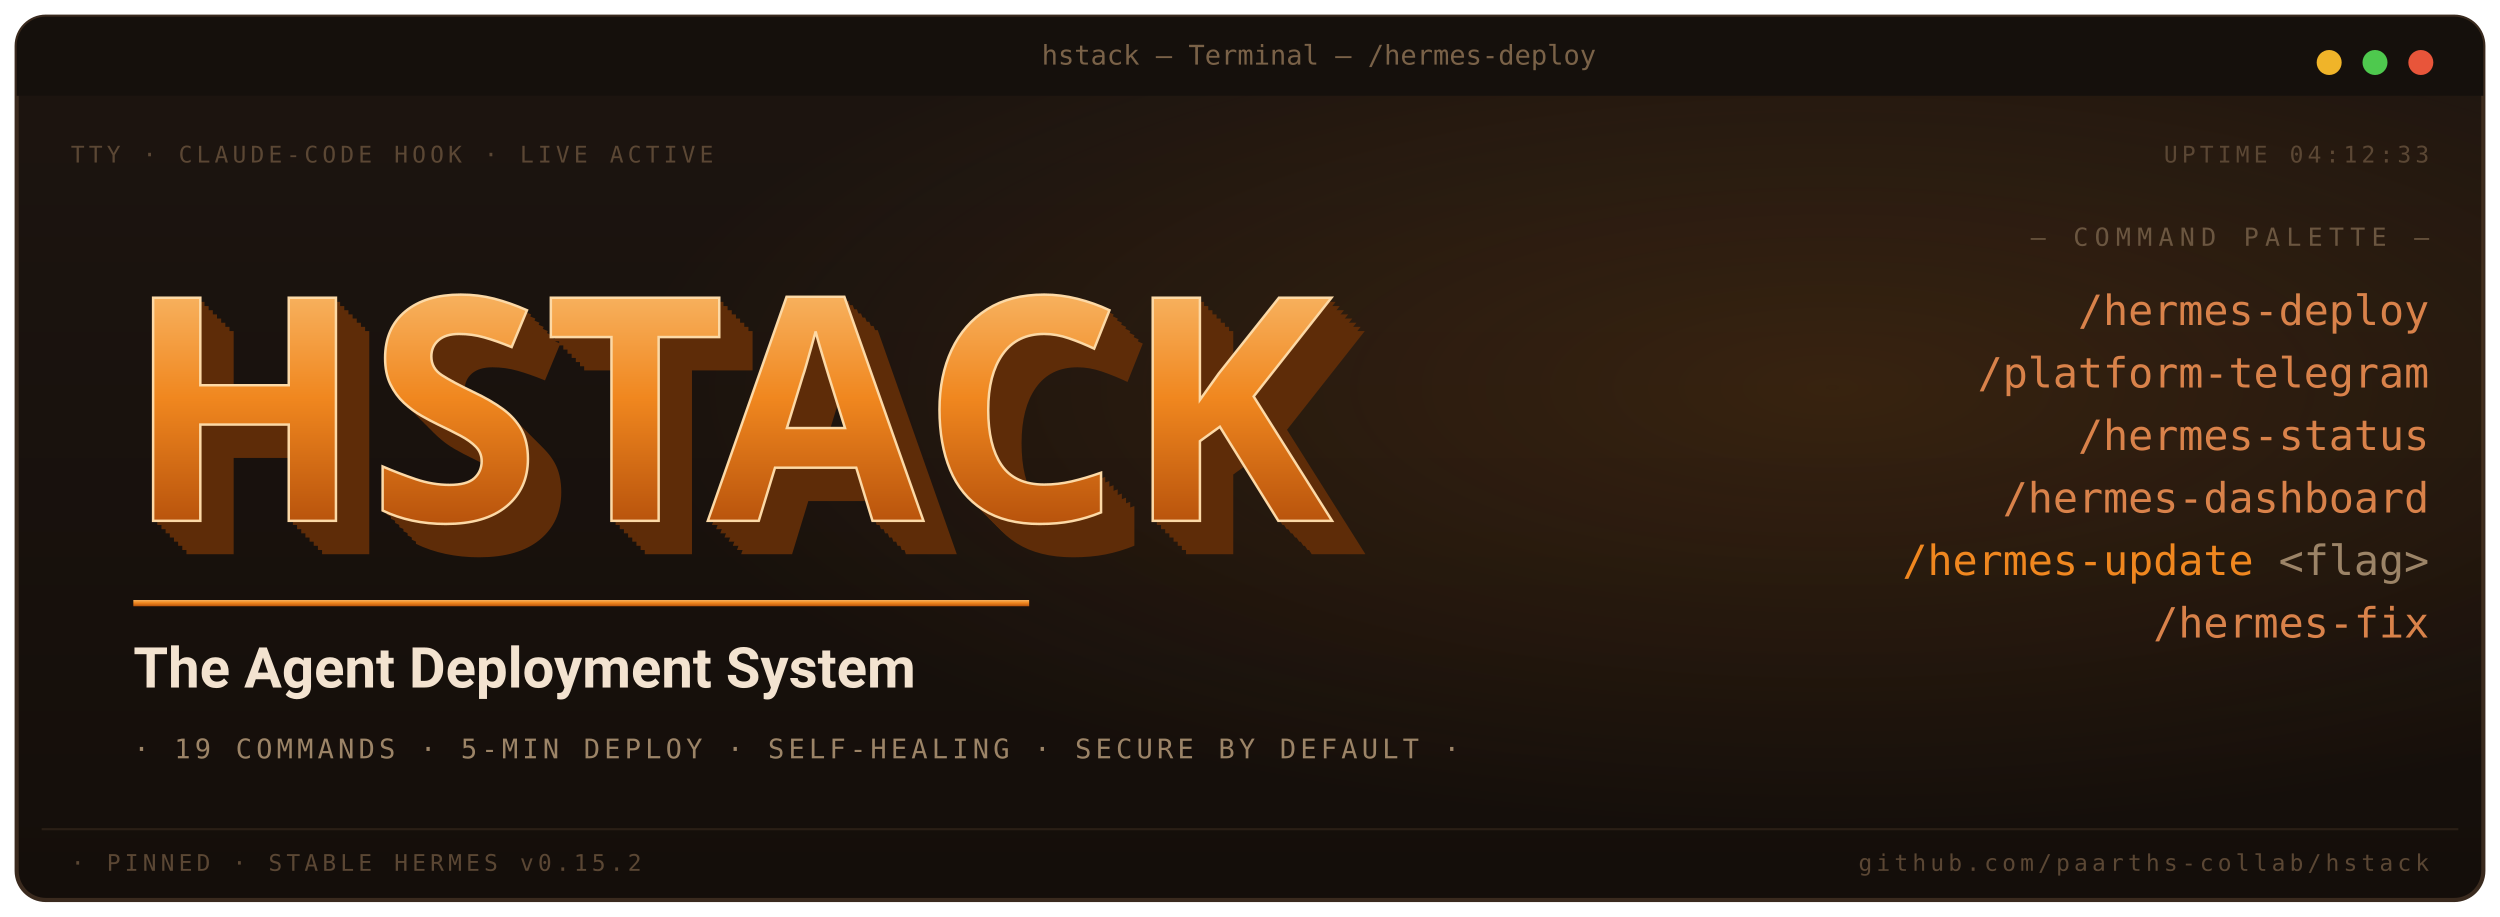
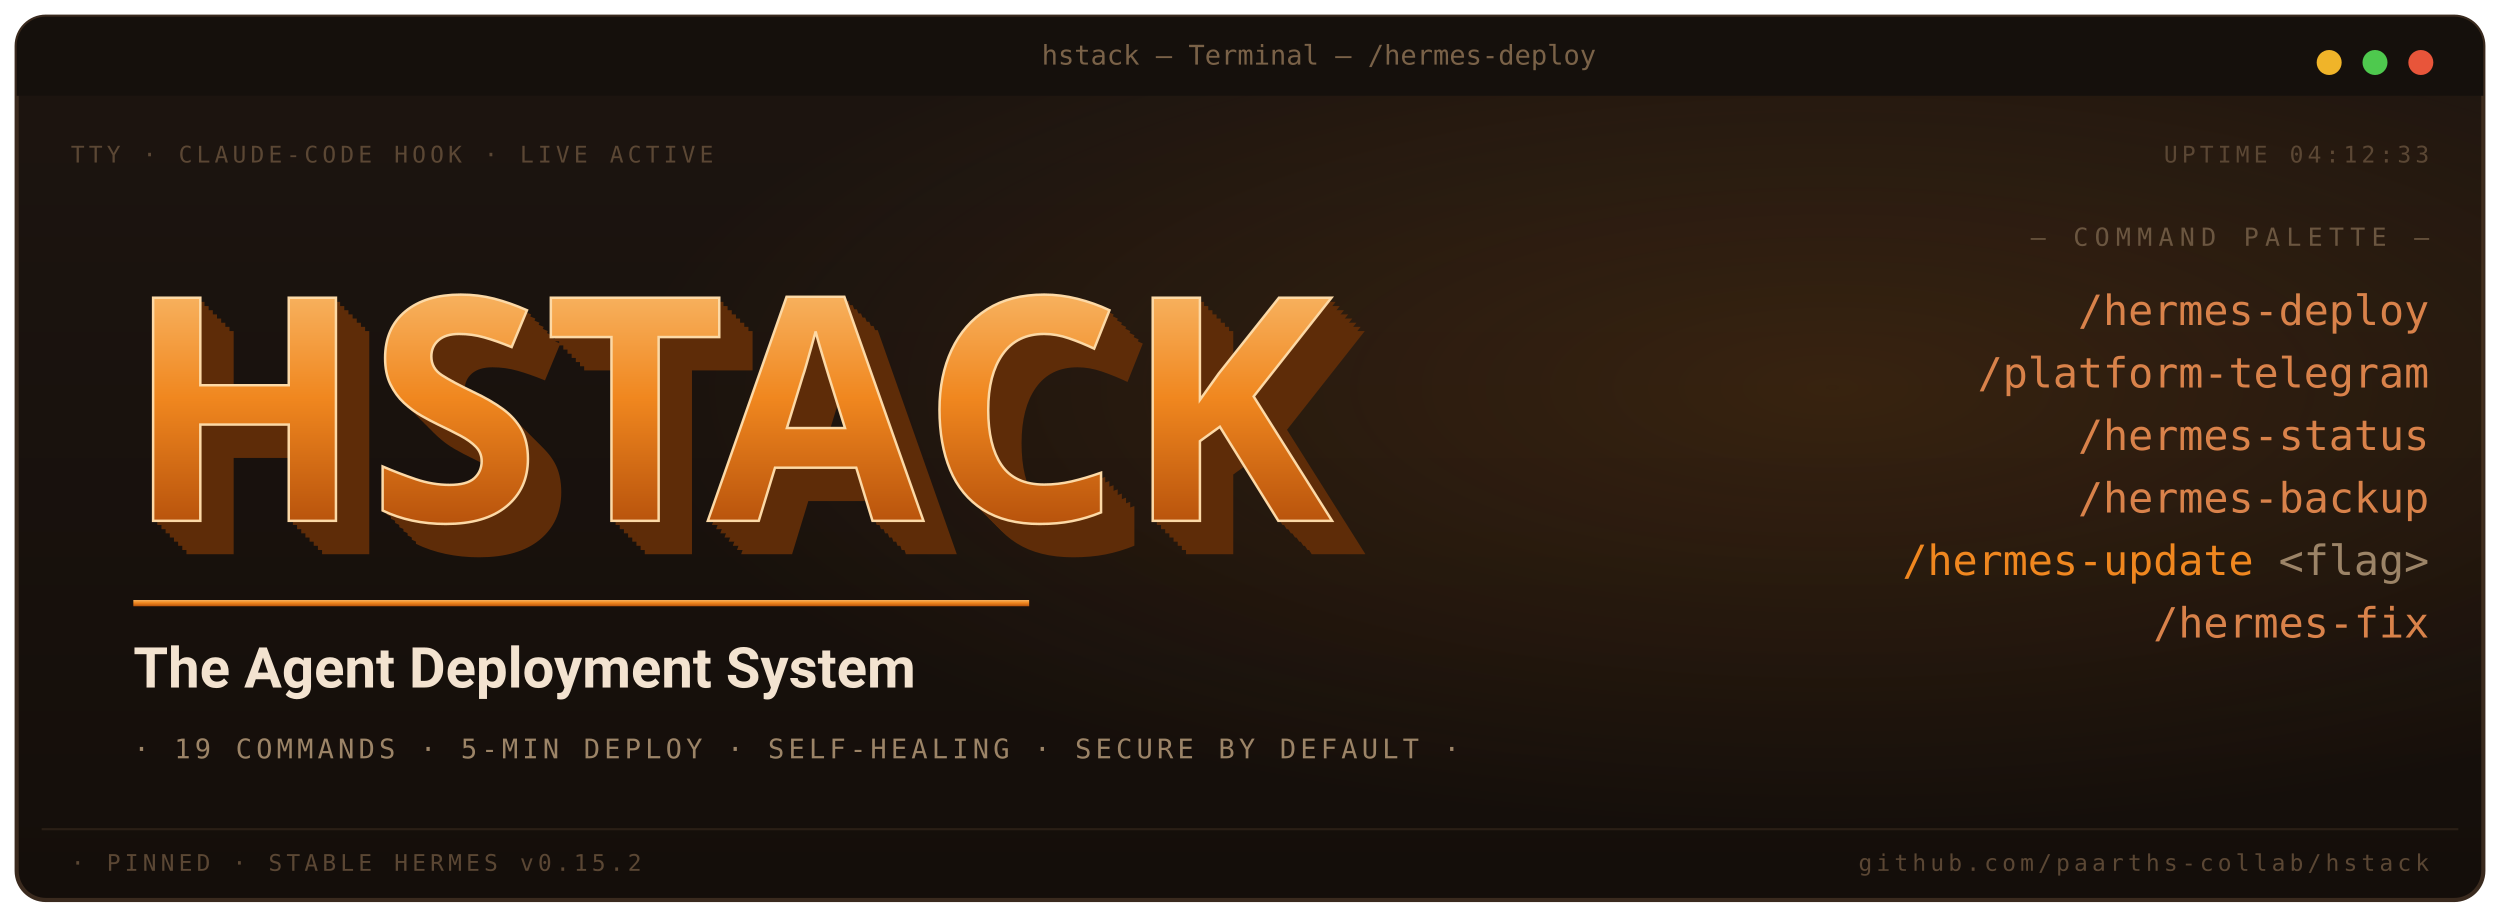
<svg xmlns="http://www.w3.org/2000/svg" width="1200" height="440" viewBox="0 0 1200 440" role="img" aria-label="hstack — the agent deployment system. Terminal banner with command palette.">
  <defs>
    <linearGradient id="copper" x1="0" y1="0" x2="0" y2="1">
      <stop offset="0" stop-color="#f7b15e" />
      <stop offset="0.45" stop-color="#f0871f" />
      <stop offset="1" stop-color="#b8530c" />
    </linearGradient>
    <linearGradient id="winbg" x1="0" y1="0" x2="0" y2="1">
      <stop offset="0" stop-color="#1d1510" />
      <stop offset="1" stop-color="#140e0a" />
    </linearGradient>
    <radialGradient id="emberglow" cx="0.74" cy="0.42" r="0.5">
      <stop offset="0" stop-color="#f0871f" stop-opacity="0.14" />
      <stop offset="1" stop-color="#f0871f" stop-opacity="0" />
    </radialGradient>
  </defs>
  <rect x="8" y="8" width="1184" height="424" rx="14" fill="url(#winbg)" stroke="#3a2a1e" stroke-width="2" />
  <rect x="8" y="8" width="1184" height="424" rx="14" fill="url(#emberglow)" />
  <path d="M8 22 a14 14 0 0 1 14 -14 h1156 a14 14 0 0 1 14 14 v24 h-1184 z" fill="#15100c" />
  <text x="500" y="31" font-family="ui-monospace, Menlo, monospace" font-size="13" fill="#7a6248">hstack — Terminal — /hermes-deploy</text>
  <circle cx="1118" cy="30" r="6" fill="#f0b429" />
  <circle cx="1140" cy="30" r="6" fill="#4ec94e" />
  <circle cx="1162" cy="30" r="6" fill="#e8553a" />
  <text x="34" y="78" font-family="ui-monospace, monospace" font-size="11" fill="#5b4734" letter-spacing="2">TTY · CLAUDE-CODE        HOOK · LIVE        ACTIVE</text>
  <text x="1166" y="78" text-anchor="end" font-family="ui-monospace, monospace" font-size="11" fill="#5b4734" letter-spacing="2">UPTIME 04:12:33</text>
  <g font-family="'Arial Black', Impact, sans-serif" font-size="150" font-weight="900" letter-spacing="2">
    <g fill="#5e2c08">
      <text x="62" y="252">HSTACK</text>
      <text x="64" y="254">HSTACK</text>
      <text x="66" y="256">HSTACK</text>
      <text x="68" y="258">HSTACK</text>
      <text x="70" y="260">HSTACK</text>
      <text x="72" y="262">HSTACK</text>
      <text x="74" y="264">HSTACK</text>
      <text x="76" y="266">HSTACK</text>
    </g>
    <text x="60" y="250" fill="url(#copper)" stroke="#fcd9a6" stroke-width="1.2">HSTACK</text>
  </g>
  <rect x="64" y="288" width="430" height="3" fill="url(#copper)" />
  <text x="64" y="330" font-family="-apple-system, Segoe UI, Roboto, sans-serif" font-size="27" font-weight="700" fill="#f3e3d0">The Agent Deployment System</text>
  <text x="64" y="364" font-family="ui-monospace, monospace" font-size="13" fill="#9c8467" letter-spacing="2">· 19 COMMANDS · 5-MIN DEPLOY · SELF-HEALING · SECURE BY DEFAULT ·</text>
  <text x="1166" y="118" text-anchor="end" font-family="ui-monospace, monospace" font-size="12" fill="#6b5640" letter-spacing="3">— COMMAND PALETTE —</text>
  <g text-anchor="end" font-family="ui-monospace, monospace" font-size="20" fill="#d9824a">
    <text x="1166" y="156">/hermes-deploy</text>
    <text x="1166" y="186">/platform-telegram</text>
    <text x="1166" y="216">/hermes-status</text>
-     <text x="1166" y="246">/hermes-dashboard</text>
+     <text x="1166" y="246">/hermes-backup</text>
    <text x="1166" y="276" fill="#f0871f">/hermes-update <tspan fill="#9c8467">&lt;flag&gt;</tspan>
    </text>
    <text x="1166" y="306">/hermes-fix</text>
  </g>
  <line x1="20" y1="398" x2="1180" y2="398" stroke="#2a1f16" />
  <text x="34" y="418" font-family="ui-monospace, monospace" font-size="11" fill="#5b4734" letter-spacing="2">· PINNED · STABLE        HERMES v0.15.2</text>
  <text x="1166" y="418" text-anchor="end" font-family="ui-monospace, monospace" font-size="11" fill="#5b4734" letter-spacing="2">github.com/paarths-collab/hstack</text>
</svg>
